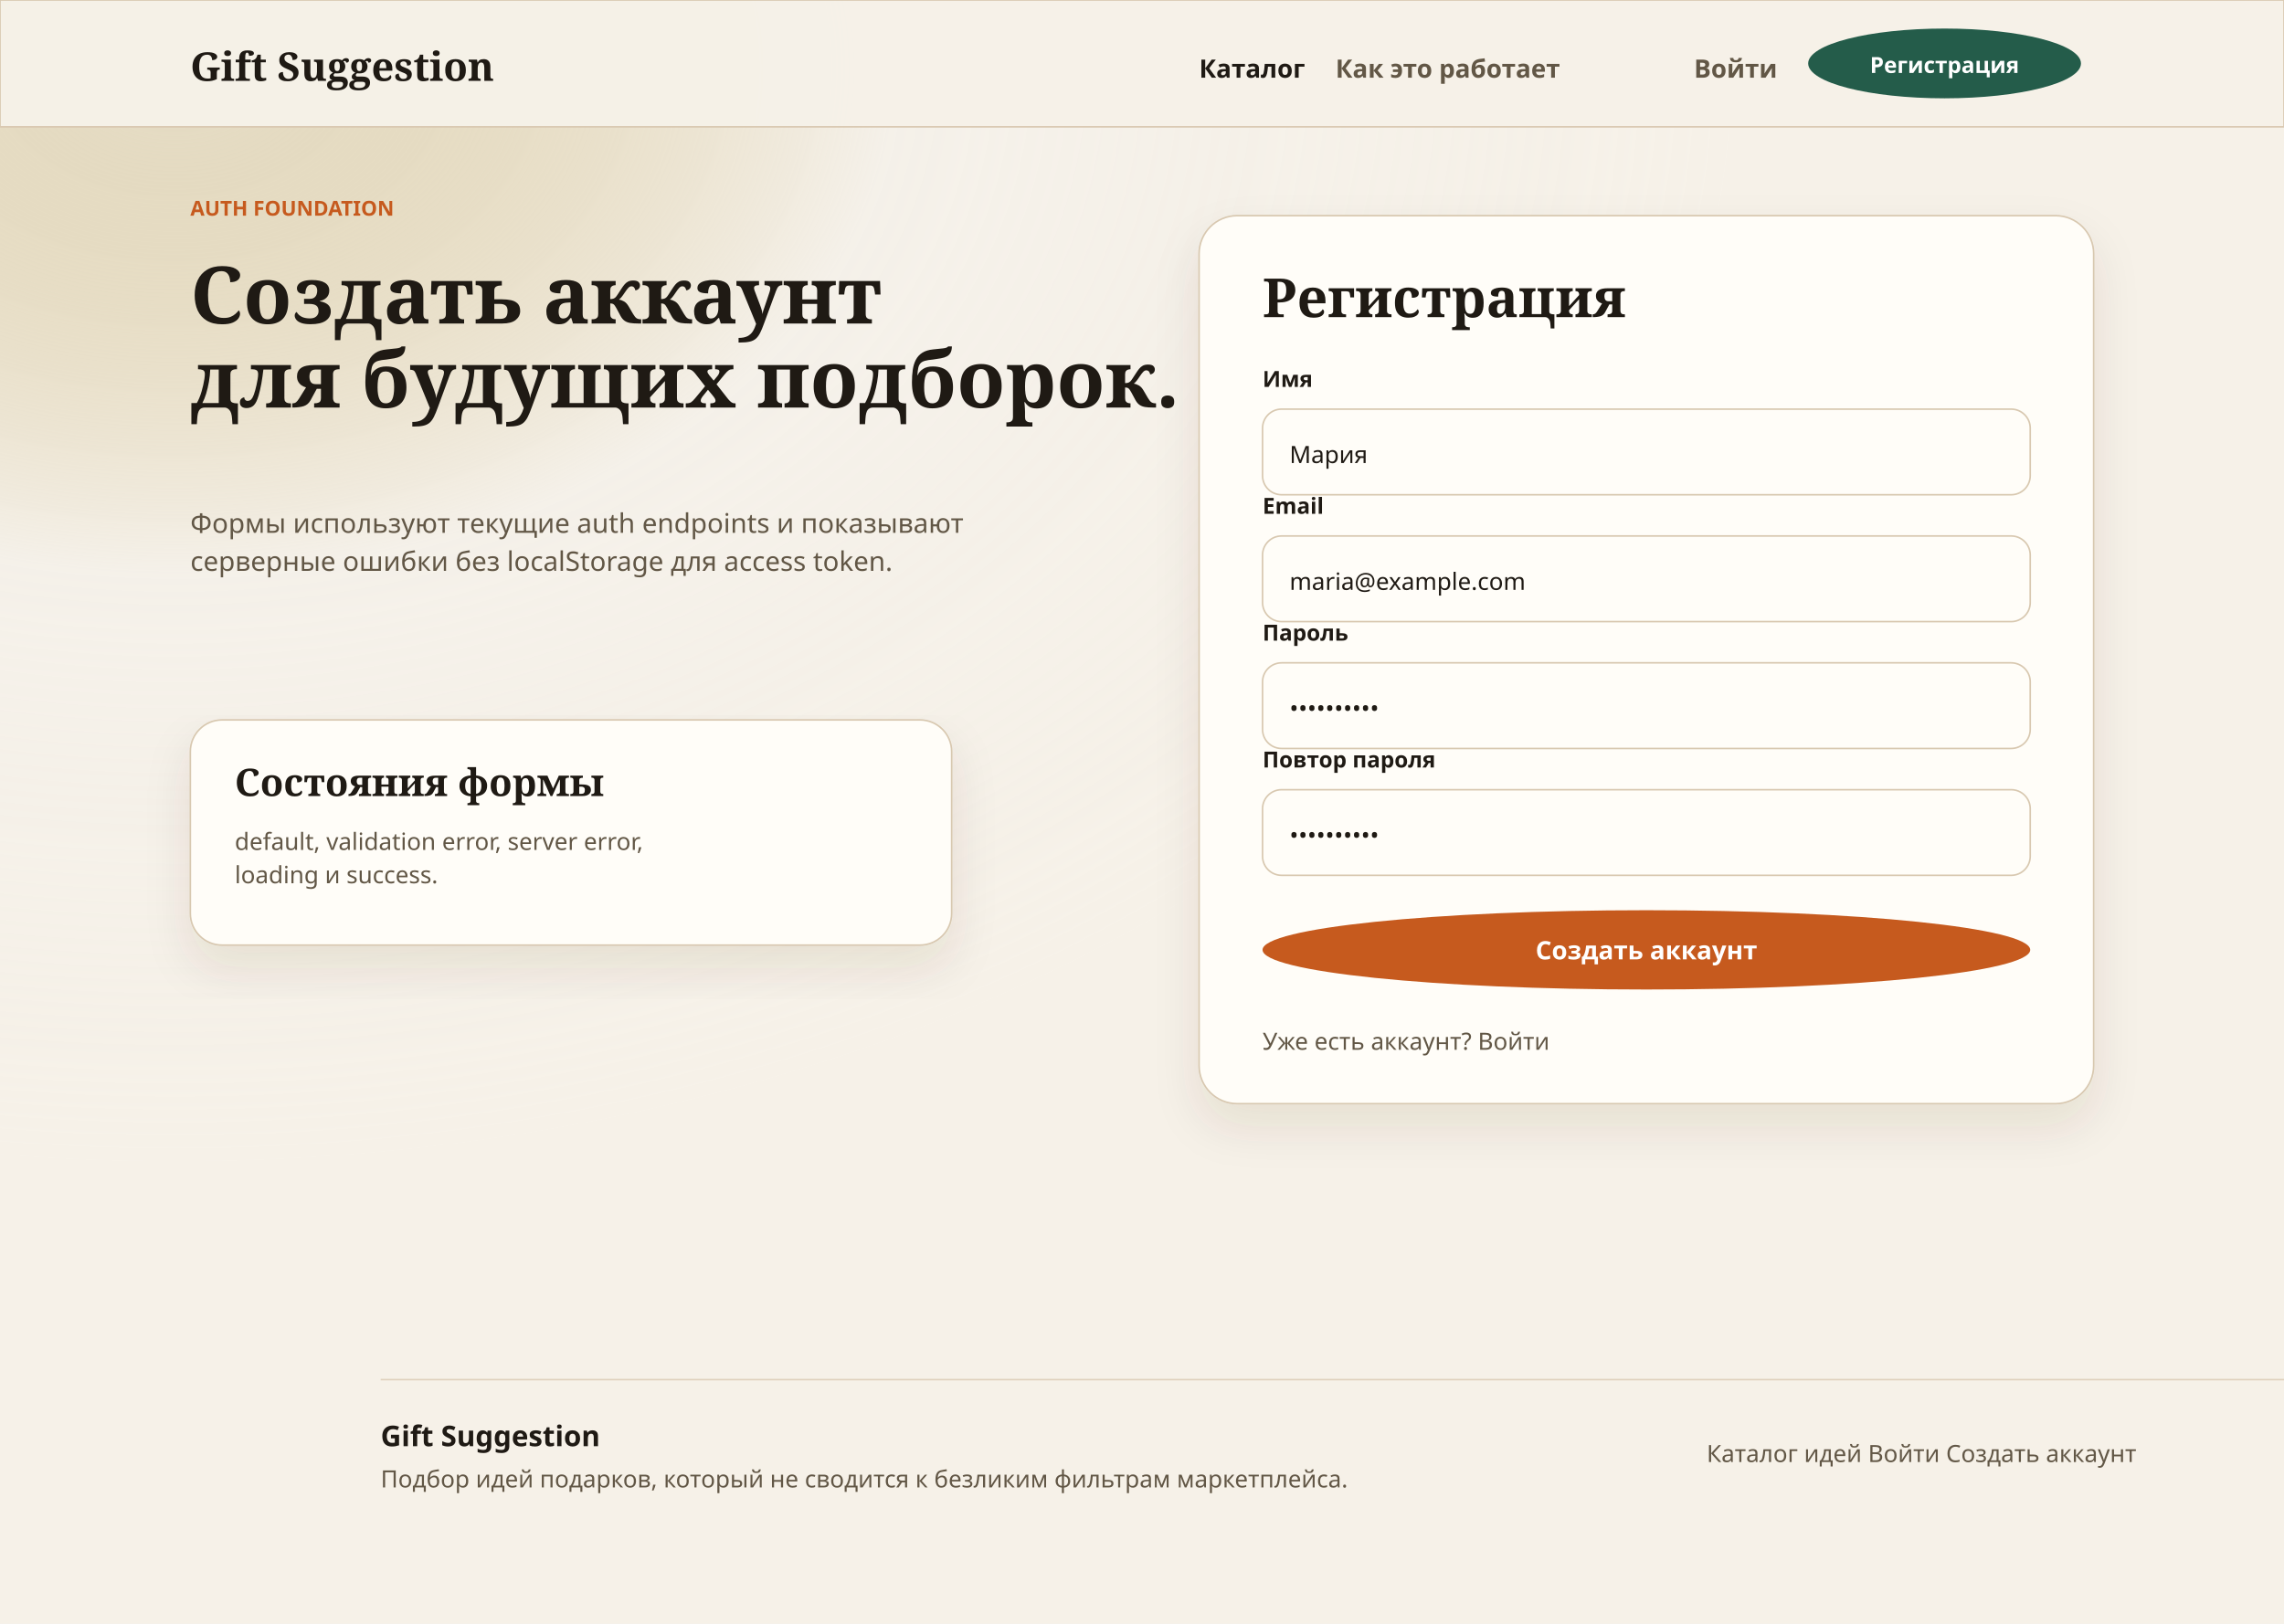
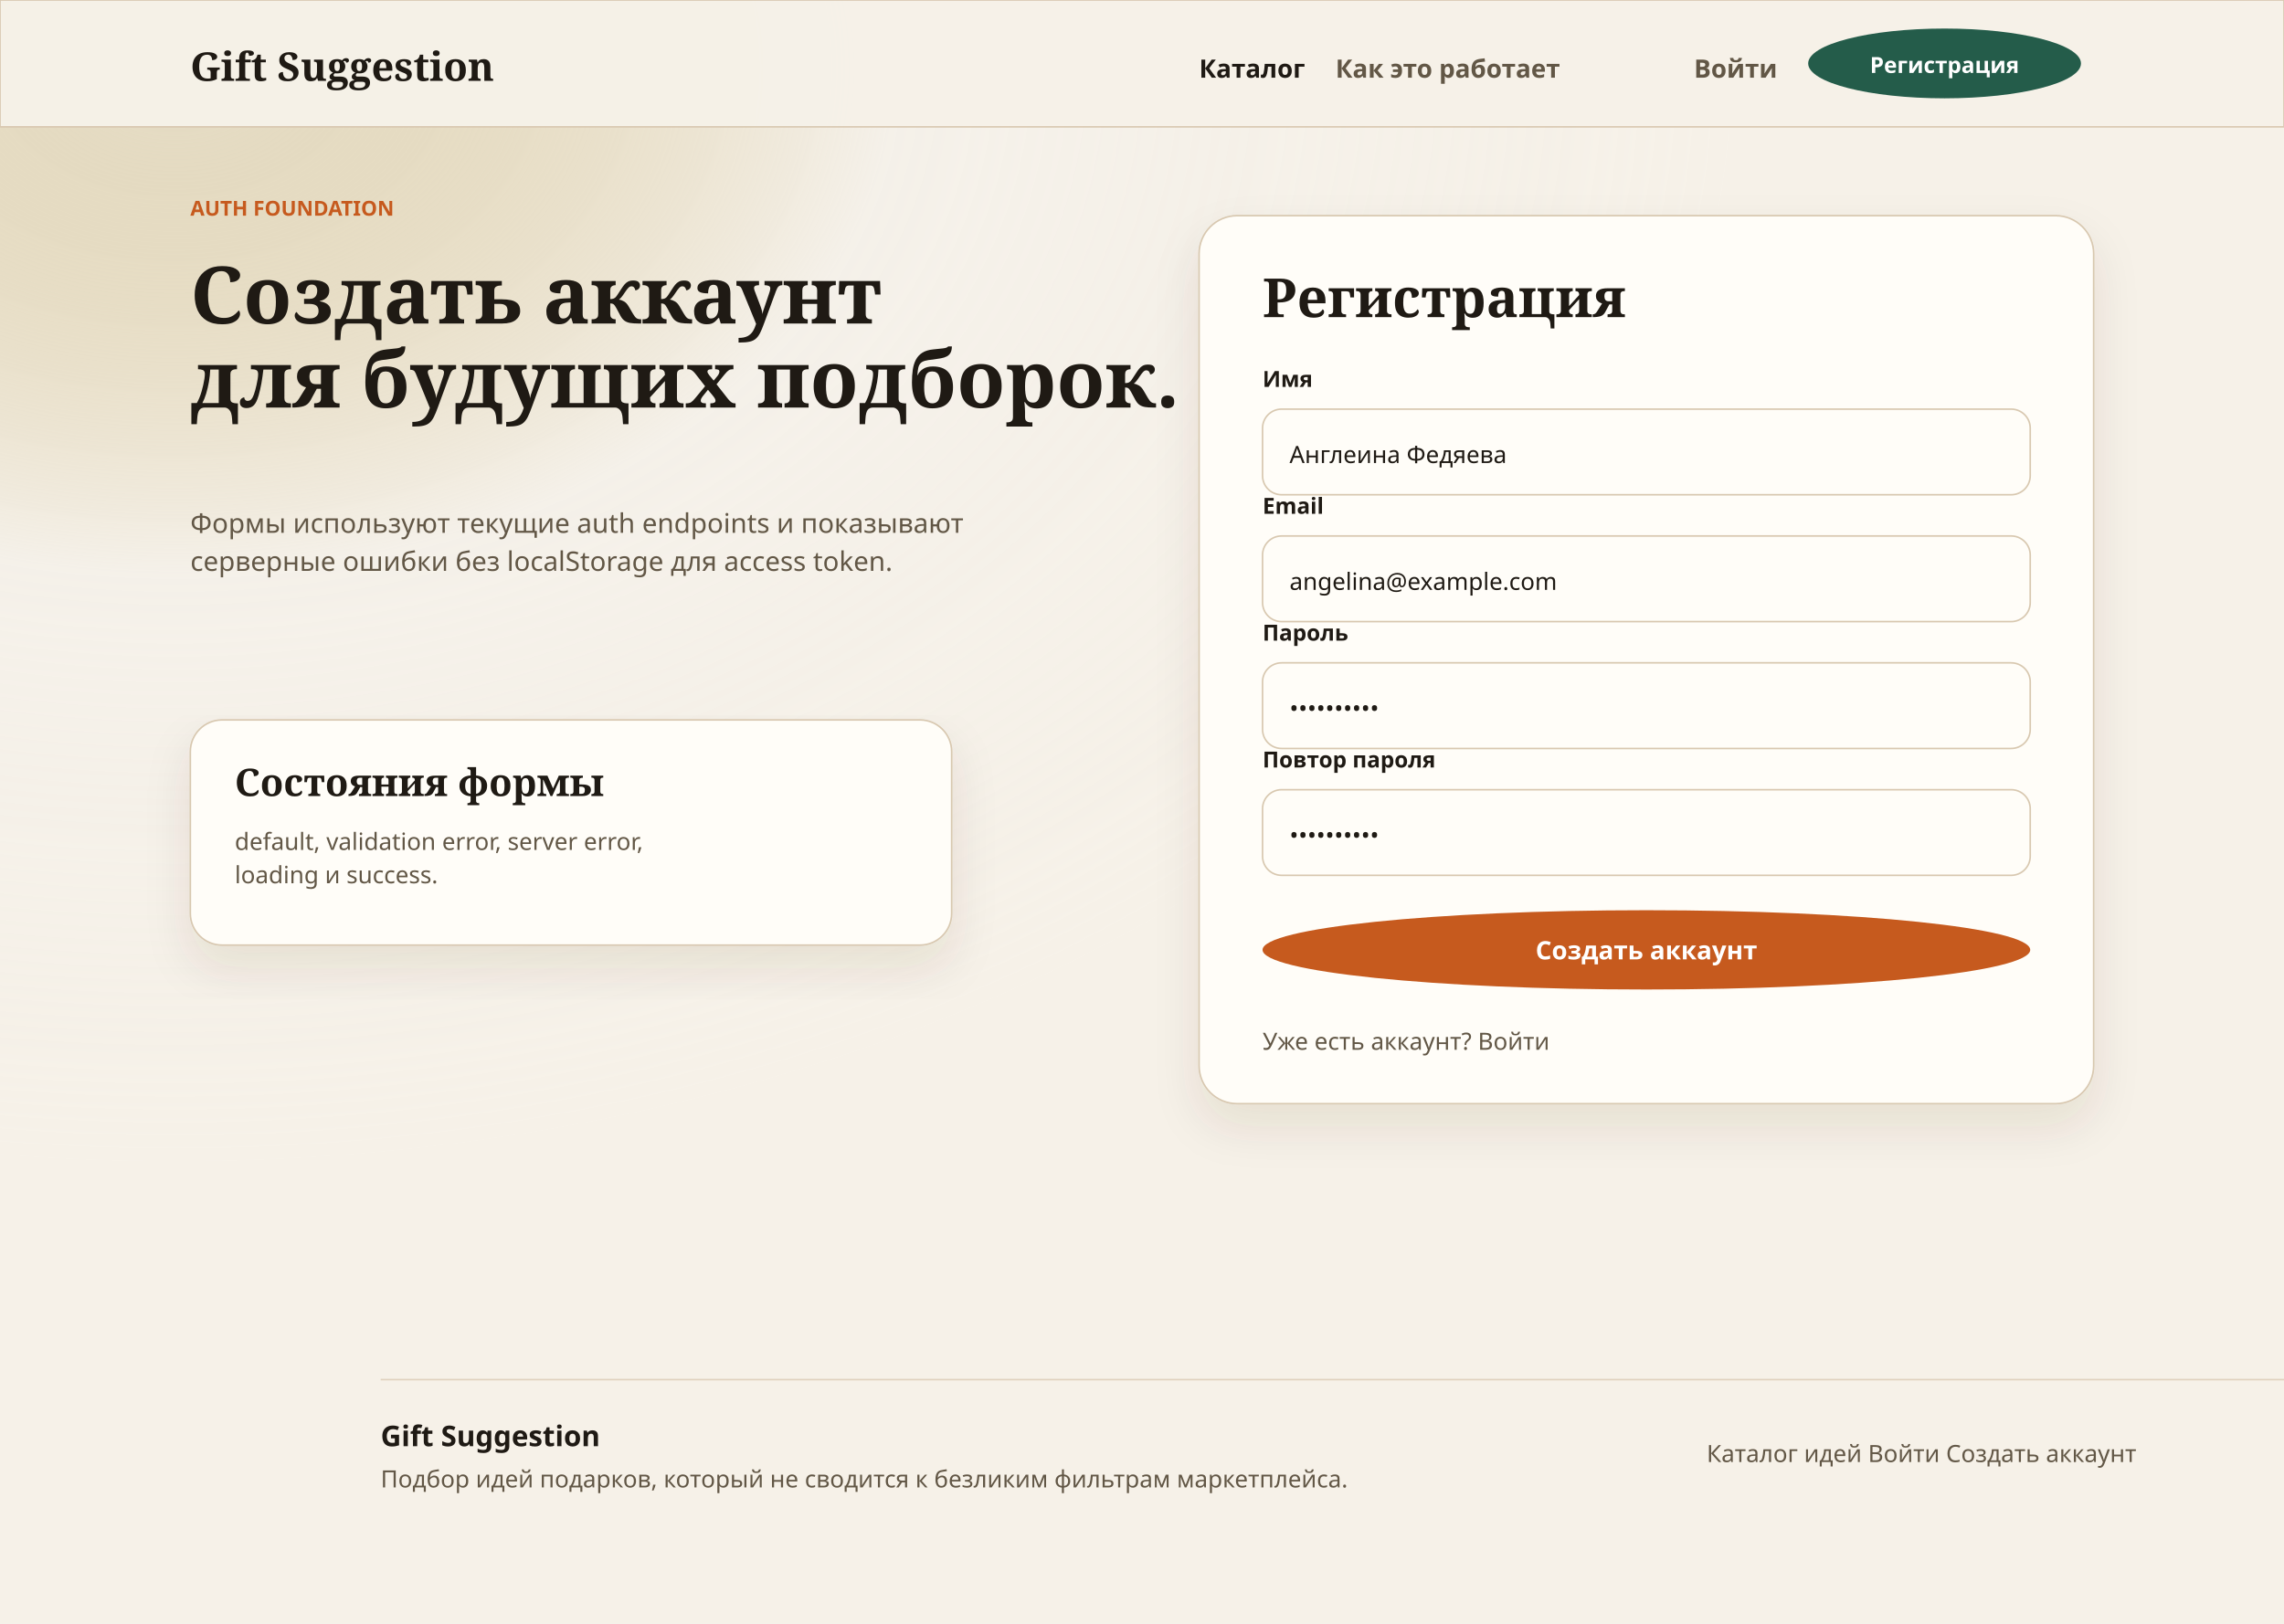
<svg xmlns="http://www.w3.org/2000/svg" width="1440" height="1024" viewBox="0 0 1440 1024" role="img" aria-label="05 Register final mockup">
  <defs>
    <radialGradient id="warmGlow" cx="0.08" cy="0.04" r="0.68">
      <stop offset="0" stop-color="#cbae63" stop-opacity="0.30" />
      <stop offset="0.46" stop-color="#f6f1e8" stop-opacity="0.82" />
      <stop offset="1" stop-color="#f6f1e8" />
    </radialGradient>
    <filter id="shadow" x="-12%" y="-12%" width="124%" height="136%">
      <feDropShadow dx="0" dy="14" stdDeviation="14" flood-color="#4d3319" flood-opacity="0.10" />
    </filter>
  </defs>
  <rect x="0" y="0" width="1440" height="1024" rx="0" fill="url(#warmGlow)" />
  <g>
    <rect x="0" y="0" width="1440" height="80" rx="0" fill="#f6f1e8" stroke="#d8c8b0" stroke-width="1" opacity="0.96" />
    <text x="120" y="51" fill="#1f1a14" font-family="Fraunces, Georgia, serif" font-size="25" font-weight="800">
      <tspan x="120" dy="0">Gift Suggestion</tspan>
    </text>
    <text x="756" y="49" fill="#1f1a14" font-family="Manrope, Segoe UI, sans-serif" font-size="16" font-weight="900">
      <tspan x="756" dy="0">Каталог</tspan>
    </text>
    <text x="842" y="49" fill="#625746" font-family="Manrope, Segoe UI, sans-serif" font-size="16" font-weight="700">
      <tspan x="842" dy="0">Как это работает</tspan>
    </text>
    <text x="1068" y="49" fill="#625746" font-family="Manrope, Segoe UI, sans-serif" font-size="16" font-weight="700">
      <tspan x="1068" dy="0">Войти</tspan>
    </text>
    <g opacity="1">
      <rect x="1140" y="18" width="172" height="44" rx="999" fill="#245c4a" stroke="transparent" stroke-width="1" />
      <text x="1226" y="46" fill="#ffffff" font-family="Manrope, Segoe UI, sans-serif" font-size="14" font-weight="800" text-anchor="middle">Регистрация</text>
    </g>
  </g>
  <g transform="translate(120 136)">
    <text x="0" y="0" fill="#c65a1e" font-family="Manrope, Segoe UI, sans-serif" font-size="13" font-weight="800">
      <tspan x="0" dy="0">AUTH FOUNDATION</tspan>
    </text>
    <text x="0" y="68" fill="#1f1a14" font-family="Fraunces, Georgia, serif" font-size="50" font-weight="700">
      <tspan x="0" dy="0">Создать аккаунт</tspan>
      <tspan x="0" dy="53">для будущих подборок.</tspan>
    </text>
    <text x="0" y="200" fill="#625746" font-family="Manrope, Segoe UI, sans-serif" font-size="17" font-weight="500">
      <tspan x="0" dy="0">Формы используют текущие auth endpoints и показывают</tspan>
      <tspan x="0" dy="24">серверные ошибки без localStorage для access token.</tspan>
    </text>
    <g transform="translate(0 318)">
      <rect x="0" y="0" width="480" height="142" rx="20" fill="#fffdf8" stroke="#d8c8b0" stroke-width="1" filter="url(#shadow)" />
      <text x="28" y="48" fill="#1f1a14" font-family="Fraunces, Georgia, serif" font-size="24" font-weight="700">
        <tspan x="28" dy="0">Состояния формы</tspan>
      </text>
      <text x="28" y="82" fill="#625746" font-family="Manrope, Segoe UI, sans-serif" font-size="15" font-weight="500">
        <tspan x="28" dy="0">default, validation error, server error,</tspan>
        <tspan x="28" dy="21">loading и success.</tspan>
      </text>
    </g>
    <g transform="translate(636 0)">
      <rect x="0" y="0" width="564" height="560" rx="24" fill="#fffdf8" stroke="#d8c8b0" stroke-width="1" filter="url(#shadow)" />
      <text x="40" y="64" fill="#1f1a14" font-family="Fraunces, Georgia, serif" font-size="34" font-weight="700">
        <tspan x="40" dy="0">Регистрация</tspan>
      </text>
      <g>
        <text x="40" y="108" fill="#1f1a14" font-family="Manrope, Segoe UI, sans-serif" font-size="14" font-weight="800">
          <tspan x="40" dy="0">Имя</tspan>
        </text>
        <rect x="40" y="122" width="484" height="54" rx="12" fill="#fffdf8" stroke="#d8c8b0" stroke-width="1" />
        <text x="57" y="156" fill="#1f1a14" font-family="Manrope, Segoe UI, sans-serif" font-size="15" font-weight="500">
-           <tspan x="57" dy="0">Мария</tspan>
+           <tspan x="57" dy="0">Англеина Федяева</tspan>
        </text>
      </g>
      <g>
        <text x="40" y="188" fill="#1f1a14" font-family="Manrope, Segoe UI, sans-serif" font-size="14" font-weight="800">
          <tspan x="40" dy="0">Email</tspan>
        </text>
        <rect x="40" y="202" width="484" height="54" rx="12" fill="#fffdf8" stroke="#d8c8b0" stroke-width="1" />
        <text x="57" y="236" fill="#1f1a14" font-family="Manrope, Segoe UI, sans-serif" font-size="15" font-weight="500">
-           <tspan x="57" dy="0">maria@example.com</tspan>
+           <tspan x="57" dy="0">angelina@example.com</tspan>
        </text>
      </g>
      <g>
        <text x="40" y="268" fill="#1f1a14" font-family="Manrope, Segoe UI, sans-serif" font-size="14" font-weight="800">
          <tspan x="40" dy="0">Пароль</tspan>
        </text>
        <rect x="40" y="282" width="484" height="54" rx="12" fill="#fffdf8" stroke="#d8c8b0" stroke-width="1" />
        <text x="57" y="316" fill="#1f1a14" font-family="Manrope, Segoe UI, sans-serif" font-size="15" font-weight="500">
          <tspan x="57" dy="0">••••••••••</tspan>
        </text>
      </g>
      <g>
        <text x="40" y="348" fill="#1f1a14" font-family="Manrope, Segoe UI, sans-serif" font-size="14" font-weight="800">
          <tspan x="40" dy="0">Повтор пароля</tspan>
        </text>
        <rect x="40" y="362" width="484" height="54" rx="12" fill="#fffdf8" stroke="#d8c8b0" stroke-width="1" />
        <text x="57" y="396" fill="#1f1a14" font-family="Manrope, Segoe UI, sans-serif" font-size="15" font-weight="500">
          <tspan x="57" dy="0">••••••••••</tspan>
        </text>
      </g>
      <g opacity="1">
        <rect x="40" y="438" width="484" height="50" rx="999" fill="#c65a1e" stroke="transparent" stroke-width="1" />
        <text x="282" y="469" fill="#ffffff" font-family="Manrope, Segoe UI, sans-serif" font-size="16" font-weight="800" text-anchor="middle">Создать аккаунт</text>
      </g>
      <text x="40" y="526" fill="#625746" font-family="Manrope, Segoe UI, sans-serif" font-size="15" font-weight="500">
        <tspan x="40" dy="0">Уже есть аккаунт? Войти</tspan>
      </text>
    </g>
    <g>
      <line x1="120" y1="734" x2="1320" y2="734" stroke="#d8c8b0" stroke-width="1" opacity="0.74" />
      <text x="120" y="776" fill="#1f1a14" font-family="Manrope, Segoe UI, sans-serif" font-size="18" font-weight="900">
        <tspan x="120" dy="0">Gift Suggestion</tspan>
      </text>
      <text x="120" y="802" fill="#625746" font-family="Manrope, Segoe UI, sans-serif" font-size="15" font-weight="500">
        <tspan x="120" dy="0">Подбор идей подарков, который не сводится к безликим фильтрам маркетплейса.</tspan>
      </text>
      <text x="956" y="786" fill="#625746" font-family="Manrope, Segoe UI, sans-serif" font-size="15" font-weight="500">
        <tspan x="956" dy="0">Каталог идей     Войти     Создать аккаунт</tspan>
      </text>
    </g>
  </g>
</svg>
